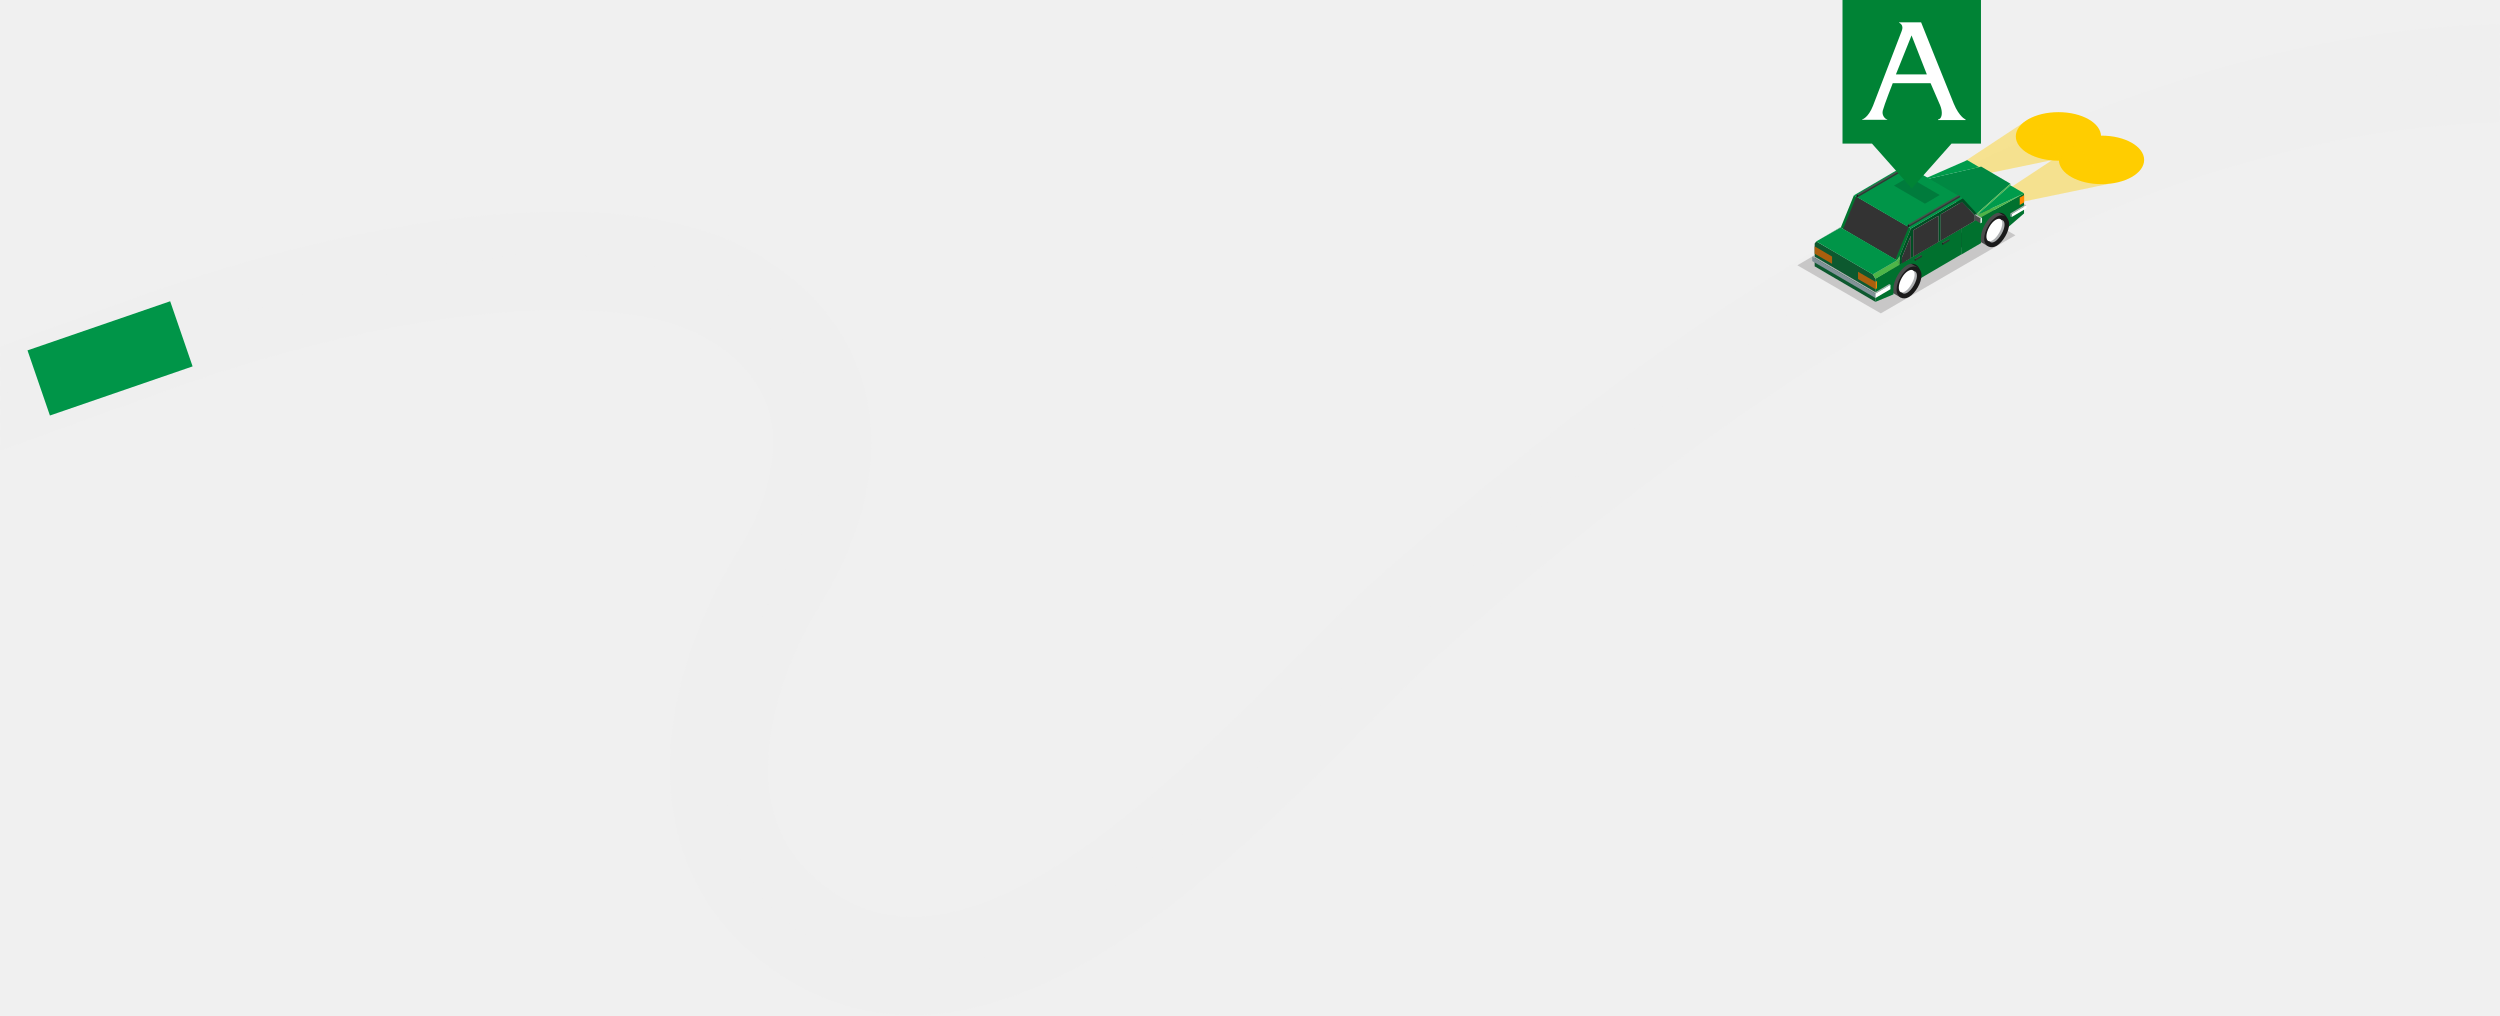
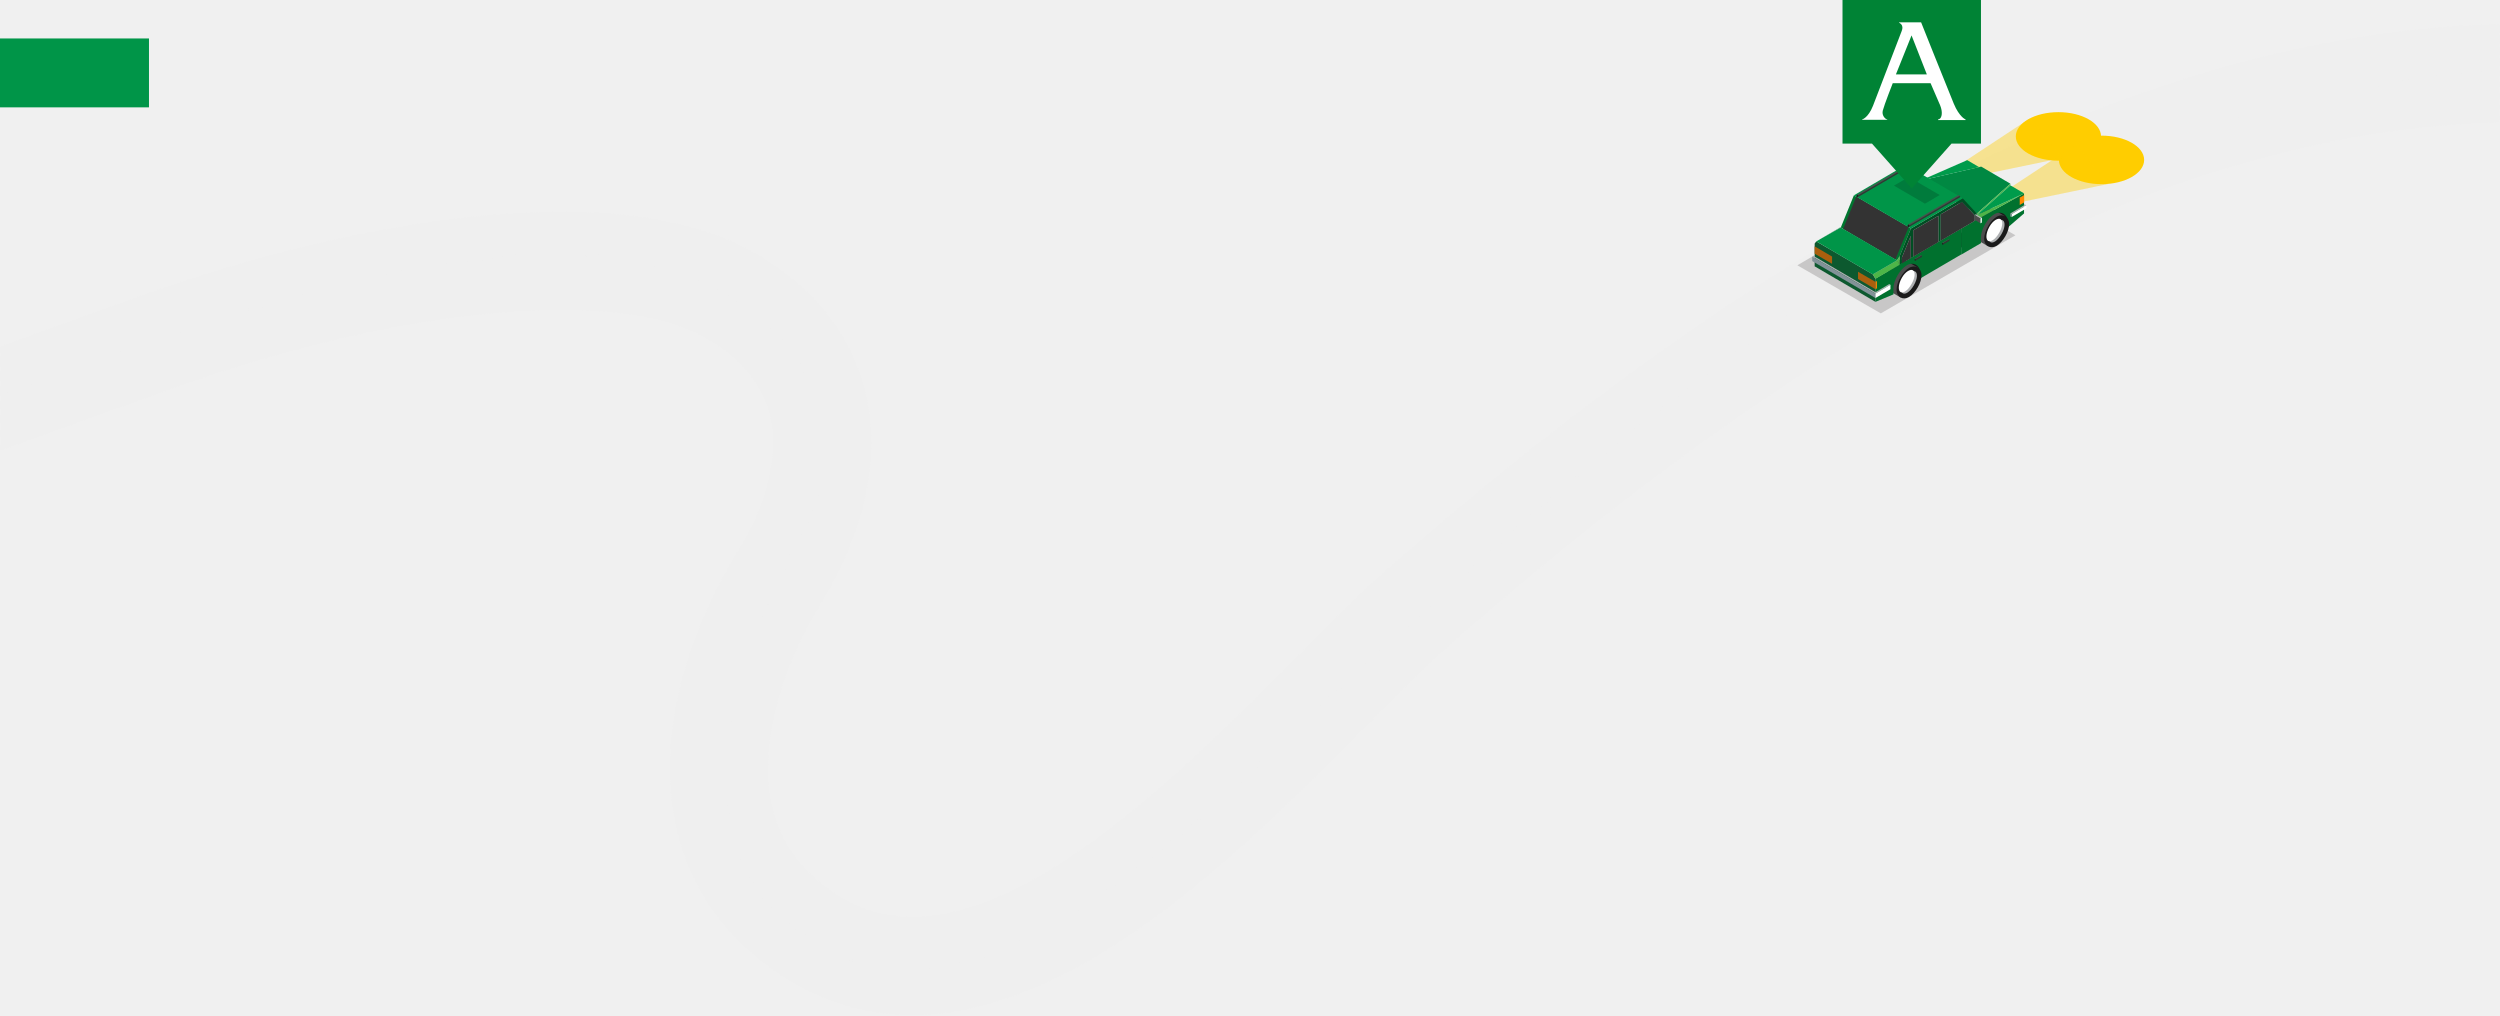
<svg xmlns="http://www.w3.org/2000/svg" width="1300px" height="528px" viewBox="0 0 1300 528" version="1.1" class="illustration illustration10">
  <g id="Page-1" stroke="none" stroke-width="1" fill="none" fill-rule="evenodd">
    <g id="KASKO_Form_1_3" transform="translate(0, -168)">
      <g id="Group-2" transform="translate(-1, 168)">
        <path d="M92.232,201.497 C204.95,160.98 318.02,149.121 365.606,174.5 C387.671,186.268 399.376,201.889 402.278,220.752 C405.214,239.842 399.205,263.006 384.376,287.157 C362.769,322.345 349.499,362.052 349.37,398.864 C349.207,445.094 369.551,484.315 411.338,509.776 C449.22,532.858 491.775,533.082 536.791,514.587 C578.478,497.46 620.113,466.06 669.522,418.964 C683.279,405.851 689.162,399.989 717.015,371.937 C735.545,353.273 745.119,343.932 753.971,336.126 C953.874,159.854 1134.509,69.524 1295.342,63.762 C1296.524,63.719 1298.294,63.666 1300.652,63.602 L1300.948,12.582 C1297.188,12.677 1294.365,12.761 1292.481,12.832 C1118.339,19.41 927.768,114.878 720.241,297.874 C710.246,306.687 700.166,316.522 680.824,336.003 C653.358,363.667 647.61,369.394 634.334,382.048 C589.158,425.109 551.798,453.285 517.41,467.413 C486.337,480.179 460.556,480.044 437.874,466.224 C411.884,450.388 400.267,427.992 400.369,399.043 C400.463,372.506 410.789,341.606 427.836,313.843 C472.187,241.616 460.778,167.458 389.606,129.5 C355.566,111.345 306.1,106.474 246.134,112.764 C192.732,118.365 132.411,132.86 74.98,153.503 C57.809,159.675 33.171,168.554 1.065,180.138 L1.309,234.282 C40.562,220.104 70.869,209.175 92.232,201.497 Z" id="Path-6" fill="#EFEFEF" fill-rule="nonzero" />
-         <g id="Path" transform="translate(0, 36)">
-           <path d="M0.605,169.455 C167.55,105.756 281.873,83.604 343.576,102.997 C441.242,133.693 435.937,203.075 420.914,234.977 C405.891,266.879 338.463,383.869 411.952,444.89 C485.441,505.912 575.494,430.867 625.056,389.286 C674.618,347.705 904.362,107.077 1079.963,49.476 C1166.924,20.95 1240.433,4.502 1300.491,0.133" id="Path-5" stroke="#EFEFEF" />
-           <rect id="Rectangle" fill="#009548" transform="translate(58.22248, 150.3579) rotate(-19) translate(-58.22248, -150.3579) " x="18.989" y="132.447" width="78.467" height="35.823" />
+         <g transform="translate(0, 36)">
+           <path class="path10" d="M0.605,169.455 C167.55,105.756 281.873,83.604 343.576,102.997 C441.242,133.693 435.937,203.075 420.914,234.977 C405.891,266.879 338.463,383.869 411.952,444.89 C485.441,505.912 575.494,430.867 625.056,389.286 C674.618,347.705 904.362,107.077 1079.963,49.476 C1166.924,20.95 1240.433,4.502 1300.491,0.133" id="Path-5" stroke="#EFEFEF" />
+           <g class="change10">
+             <rect class="rect10" y="-16" fill="#009548" width="78.467" height="35.823" />
+           </g>
        </g>
        <g id="Car" transform="translate(935.1061, 0)">
-           <g id="Group-5" transform="translate(88, 58)" fill="#FFCD00">
-             <path d="M92.851,25.15 C92.851,32.119 82.928,37.768 70.686,37.768 C58.445,37.768 48.521,32.119 48.521,25.15 C48.521,18.181 58.445,12.531 70.686,12.531 C82.928,12.531 92.851,18.181 92.851,25.15" id="Fill-130" />
-             <path d="M70.437,12.938 C70.437,19.907 60.514,25.557 48.272,25.557 C36.031,25.557 26.108,19.907 26.108,12.938 C26.108,5.969 36.031,0.32 48.272,0.32 C60.514,0.32 70.437,5.969 70.437,12.938" id="Fill-132" />
-             <polygon id="Path-4" opacity="0.4" points="29.426 46.951 74.109 37.703 57.398 17.073 23.977 39.126" />
-             <polygon id="Path-4-Copy" opacity="0.4" points="5.449 33.435 50.133 24.187 33.422 3.557 0 25.61" />
+           <g class="car10">
+             <g id="Group-5" transform="translate(88, 58)" fill="#FFCD00">
+               <path d="M92.851,25.15 C92.851,32.119 82.928,37.768 70.686,37.768 C58.445,37.768 48.521,32.119 48.521,25.15 C48.521,18.181 58.445,12.531 70.686,12.531 C82.928,12.531 92.851,18.181 92.851,25.15" id="Fill-130" />
+               <path d="M70.437,12.938 C70.437,19.907 60.514,25.557 48.272,25.557 C36.031,25.557 26.108,19.907 26.108,12.938 C26.108,5.969 36.031,0.32 48.272,0.32 C60.514,0.32 70.437,5.969 70.437,12.938" id="Fill-132" />
+               <polygon id="Path-4" opacity="0.4" points="29.426 46.951 74.109 37.703 57.398 17.073 23.977 39.126" />
+               <polygon id="Path-4-Copy" opacity="0.4" points="5.449 33.435 50.133 24.187 33.422 3.557 0 25.61" />
+             </g>
+             <g transform="translate(0, 83)" fill-rule="nonzero">
+               <polygon id="Shape" fill="#231F20" opacity="0.195" points="113.905 39.344 43.91 79.958 0.505 54.954 70.276 14.113" />
+               <polygon id="Shape" fill="#008842" points="64.446 10.936 96.103 3.63 111.304 12.525 93.861 28.09" />
+               <polygon id="Shape" fill="#009B4B" points="64.446 10.936 88.839 0.272 95.027 3.903" />
+               <polygon id="Shape" fill="#00752F" points="53.685 50.28 59.559 35.85 29.92 18.56 23.104 35.305 52.34 52.368" />
+               <polygon id="Shape" fill="#333333" points="51.532 51.914 58.348 35.169 31.13 19.241 24.315 36.031" />
+               <polygon id="Shape" fill="#1A1A1A" points="59.917 60.128 111.573 31.221 107.806 25.639 55.12 55.181" />
+               <path d="M54.178,71.699 C54.178,71.699 49.201,68.75 47.99,68.069 C46.779,67.388 45.927,65.982 45.927,64.03 C45.927,60.173 48.977,54.682 52.384,52.685 C53.999,51.732 55.613,51.732 56.824,52.459 C58.034,53.185 63.011,56.089 63.011,56.089 L54.178,71.699 Z" id="Shape" fill="#4D4D4D" />
+               <path d="M99.735,45.107 C99.735,45.107 94.758,42.157 93.547,41.477 C92.337,40.796 91.485,39.389 91.485,37.438 C91.485,33.581 94.534,28.09 97.942,26.093 C99.556,25.14 101.17,25.14 102.381,25.866 C103.592,26.592 108.569,29.497 108.569,29.497 L99.735,45.107 Z" id="Shape" fill="#4D4D4D" />
+               <polygon id="Shape" fill="#004E23" points="53.685 50.28 53.685 54.682 54.895 53.956 54.895 50.87 59.514 39.616 59.514 51.279 60.769 50.507 60.769 36.757 73.863 29.179 73.863 42.884 75.073 42.157 75.073 28.453 86.149 21.918 92.651 28.816 92.651 31.902 93.861 31.176 93.861 28.09 86.508 20.103 59.559 35.85" />
+               <path d="M41.13,73.968 L50.501,70.066 C50.501,69.884 50.456,67.116 50.456,67.116 C50.456,64.983 51.308,62.397 52.653,60.128 C53.909,57.949 55.613,55.998 57.406,54.954 C59.155,53.911 60.904,53.911 62.204,54.682 C63.505,55.454 64.357,56.996 64.357,58.993 C64.357,59.175 64.357,61.671 64.312,61.852 L85.7,49.327 L85.7,35.85 L63.908,48.556 L41.085,61.897 L41.13,73.968 Z" id="Shape" fill="#00712E" />
+               <g id="Group" transform="translate(51.87088, 55.54191)">
+                 <path d="M6.701,15.885 C5.132,16.793 3.518,16.838 2.307,16.158 C1.096,15.477 0.244,14.07 0.244,12.119 C0.244,10.122 1.052,7.717 2.307,5.584 C3.473,3.542 5.042,1.772 6.746,0.774 C8.36,-0.179 9.975,-0.179 11.185,0.547 C12.396,1.273 13.203,2.68 13.203,4.586 C13.203,6.446 12.486,8.761 11.275,10.848 C10.064,12.936 8.45,14.842 6.701,15.885 Z" id="Shape" fill="#1A1A1A" />
+                 <path d="M3.518,13.979 C2.307,13.299 2.128,10.258 4.146,6.628 C6.074,3.179 8.764,1.908 9.93,2.634 C11.185,3.361 11.275,6.174 9.302,9.668 C7.105,13.525 4.684,14.66 3.518,13.979 Z" id="Shape" fill="#AEB0B2" />
+                 <path d="M2.307,13.344 C1.096,12.663 0.917,9.623 2.935,5.993 C4.863,2.544 7.553,1.273 8.719,1.999 C9.975,2.725 10.064,5.539 8.091,9.033 C5.939,12.89 3.518,14.025 2.307,13.344 Z" id="Shape" fill="#FFFFFF" />
+               </g>
+               <path d="M85.7,49.418 L96.014,43.428 C96.014,43.247 95.969,40.751 95.969,40.569 C95.969,38.436 96.821,35.85 98.166,33.581 C99.421,31.403 101.125,29.451 102.919,28.407 C104.668,27.364 106.416,27.364 107.717,28.135 C109.017,28.907 109.869,30.45 109.869,32.446 C109.869,32.446 109.869,35.169 109.824,35.396 L118.389,27.999 L118.389,17.562 L93.816,31.176 L85.656,35.94 L85.7,49.418 Z" id="Shape" fill="#00712E" />
+               <g id="Group" transform="translate(97.60758, 28.76808)">
+                 <path d="M6.522,16.067 C4.953,16.974 3.338,17.02 2.128,16.339 C0.917,15.658 0.065,14.252 0.065,12.3 C0.065,10.304 0.872,7.898 2.128,5.766 C3.294,3.724 4.863,1.954 6.567,0.955 C8.181,0.002 9.795,0.002 11.006,0.729 C12.217,1.455 13.024,2.861 13.024,4.767 C13.024,6.628 12.306,8.942 11.096,11.03 C9.885,13.117 8.271,15.023 6.522,16.067 Z" id="Shape" fill="#1A1A1A" />
+                 <path d="M3.338,14.161 C2.128,13.48 1.948,10.44 3.966,6.809 C5.894,3.361 8.585,2.09 9.751,2.816 C11.006,3.542 11.096,6.356 9.123,9.85 C6.926,13.707 4.504,14.842 3.338,14.161 Z" id="Shape" fill="#AEB0B2" />
+                 <path d="M2.128,13.525 C0.917,12.845 0.738,9.804 2.756,6.174 C4.684,2.725 7.374,1.455 8.54,2.181 C9.795,2.907 9.885,5.72 7.912,9.214 C5.715,13.072 3.294,14.161 2.128,13.525 Z" id="Shape" fill="#FFFFFF" />
+               </g>
+               <polygon id="Shape" fill="#0D592F" points="41.13 61.988 39.74 59.674 10.369 42.52 9.517 43.655 9.517 55.499 41.13 73.968" />
+               <polygon id="Shape" fill="#AEB0B2" points="9.517 49.736 9.517 50.416 41.13 68.931 48.304 64.711 48.932 65.074 41.13 69.657 8.262 50.462" />
+               <polygon id="Shape" fill="#829298" points="8.262 50.462 8.262 52.776 41.13 71.972 41.13 69.657" />
+               <path d="M41.13,71.972 C41.309,71.836 48.932,67.388 48.932,67.388 L48.932,65.074 L41.13,69.657 L41.13,71.972 Z" id="Shape" fill="#FFFFFF" />
+               <polygon id="Shape" fill="#009548" points="29.92 18.56 56.868 2.768 86.508 20.103 59.559 35.85" />
+               <g id="Group" transform="translate(61.30753, 49.46352)">
+                 <polygon id="Shape" fill="#4D4D4D" points="0.538 2.36 0.224 2.178 3.632 0.182 3.991 0.363" />
+                 <polygon id="Shape" fill="#333333" points="0.538 3.131 0.538 2.36 3.991 0.363 3.991 1.134" />
+                 <polygon id="Shape" fill="#1A1A1A" points="0.224 2.178 0.653 2.36 0.653 3.177 0.224 2.995" />
+               </g>
+               <g id="Group" transform="translate(75.65629, 41.29523)">
+                 <polygon id="Shape" fill="#4D4D4D" points="0.538 2.178 0.179 1.997 3.632 0 3.946 0.182" />
+                 <polygon id="Shape" fill="#333333" points="0.538 2.95 0.538 2.178 3.946 0.182 3.946 0.953" />
+                 <polygon id="Shape" fill="#1A1A1A" points="0.179 1.997 0.67 2.178 0.67 2.995 0.179 2.814" />
+               </g>
+               <polygon id="Shape" fill="#AEB0B2" points="111.887 28.362 111.214 27.999 118.434 23.733 118.434 23.098 119.644 23.779" />
+               <polygon id="Shape" fill="#FFFFFF" points="111.887 29.905 111.887 28.362 119.644 23.779 119.644 25.322" />
+               <polygon id="Shape" fill="#829298" points="111.214 27.999 111.887 28.362 111.887 29.905 111.214 29.542" />
+               <polygon id="Shape" fill="#FF8900" points="41.13 63.577 41.892 63.123 41.892 66.935 41.13 67.388" />
+               <g id="Group" transform="translate(57.27194, 18.15175)">
+                 <polygon id="Shape" fill="#4D4D4D" points="1.569 15.974 0.897 15.565 26.994 0.318 27.621 0.726" />
+                 <polygon id="Shape" fill="#333333" points="1.076 17.017 1.569 15.974 27.621 0.726 28.07 1.271" />
+                 <polygon id="Shape" fill="#1A1A1A" points="0.897 15.565 1.569 15.974 1.076 17.017 0.404 16.609" />
+               </g>
+               <g id="Group" transform="translate(30.8164, 2.722762)">
+                 <polygon id="Shape" fill="#4D4D4D" points="1.435 15.837 0.807 15.474 26.859 0.227 27.532 0.635" />
+                 <polygon id="Shape" fill="#333333" points="0.986 16.881 1.435 15.837 27.532 0.635 27.935 1.134" />
+                 <polygon id="Shape" fill="#1A1A1A" points="0.807 15.474 1.435 15.837 0.986 16.881 0.314 16.518" />
+               </g>
+               <polygon id="Shape" fill="#4EB548" points="41.13 61.988 39.74 59.674 52.34 52.368 53.685 54.682" />
+               <polygon id="Shape" fill="#009548" points="10.369 42.52 22.925 35.214 23.104 35.305 52.34 52.368 39.74 59.674" />
+               <polyline id="Shape" fill="#B3B3B3" points="11.759 41.704 23.238 34.987 23.104 35.305" />
+               <polygon id="Shape" fill="#4EB548" points="52.34 52.368 53.685 50.28 53.685 54.682" />
+               <polygon id="Shape" fill="#AA5F0E" points="32.072 58.312 32.072 62.079 41.13 67.388 41.13 63.577" />
+               <polygon id="Shape" fill="#AA5F0E" points="9.517 45.107 9.517 48.919 18.575 54.183 18.575 50.416" />
+               <polygon id="Shape" fill="#333333" points="54.895 50.87 59.514 39.616 59.514 51.279 54.895 53.956" />
+               <polygon id="Shape" fill="#333333" points="60.769 50.507 60.769 36.757 73.863 29.179 73.863 42.884" />
+               <polygon id="Shape" fill="#333333" points="75.073 28.453 86.149 21.918 92.651 28.816 92.651 31.902 75.073 42.157" />
+               <polygon id="Shape" fill="#4EB548" points="93.861 28.816 93.861 31.176 118.434 17.562" />
+               <polygon id="Shape" fill="#4EB548" points="93.861 28.09 93.861 28.816 111.304 13.387 111.304 12.525" />
+               <g id="Group" transform="translate(92.24706, 28.13521)">
+                 <polygon id="Shape" fill="#AEB0B2" points="3.498 2.496 4.215 2.087 1.076 0.272 0.404 0.681" />
+                 <polygon id="Shape" fill="#4D4D4D" points="3.498 4.992 3.498 2.496 0.404 0.681 0.404 3.131" />
+                 <polygon id="Shape" fill="#FFFFFF" points="4.215 2.087 3.498 2.496 3.498 4.992 4.215 4.583" />
+               </g>
+               <polygon id="Shape" fill="#009B4B" points="93.861 28.816 111.304 13.387 118.434 17.562" />
+               <polygon id="Shape" fill="#FF8900" points="116.147 23.597 118.434 22.236 118.434 18.469 116.147 19.785" />
+               <polygon id="Shape" fill="#007B3C" points="58.438 9.03 50.77 13.523 54.851 15.928 60.5 19.195 66.868 22.917 74.535 18.424" />
+             </g>
          </g>
-           <g id="Car3" transform="translate(0, 83)" fill-rule="nonzero">
-             <polygon id="Shape" fill="#231F20" opacity="0.195" points="113.905 39.344 43.91 79.958 0.505 54.954 70.276 14.113" />
-             <polygon id="Shape" fill="#008842" points="64.446 10.936 96.103 3.63 111.304 12.525 93.861 28.09" />
-             <polygon id="Shape" fill="#009B4B" points="64.446 10.936 88.839 0.272 95.027 3.903" />
-             <polygon id="Shape" fill="#00752F" points="53.685 50.28 59.559 35.85 29.92 18.56 23.104 35.305 52.34 52.368" />
-             <polygon id="Shape" fill="#333333" points="51.532 51.914 58.348 35.169 31.13 19.241 24.315 36.031" />
-             <polygon id="Shape" fill="#1A1A1A" points="59.917 60.128 111.573 31.221 107.806 25.639 55.12 55.181" />
-             <path d="M54.178,71.699 C54.178,71.699 49.201,68.75 47.99,68.069 C46.779,67.388 45.927,65.982 45.927,64.03 C45.927,60.173 48.977,54.682 52.384,52.685 C53.999,51.732 55.613,51.732 56.824,52.459 C58.034,53.185 63.011,56.089 63.011,56.089 L54.178,71.699 Z" id="Shape" fill="#4D4D4D" />
-             <path d="M99.735,45.107 C99.735,45.107 94.758,42.157 93.547,41.477 C92.337,40.796 91.485,39.389 91.485,37.438 C91.485,33.581 94.534,28.09 97.942,26.093 C99.556,25.14 101.17,25.14 102.381,25.866 C103.592,26.592 108.569,29.497 108.569,29.497 L99.735,45.107 Z" id="Shape" fill="#4D4D4D" />
-             <polygon id="Shape" fill="#004E23" points="53.685 50.28 53.685 54.682 54.895 53.956 54.895 50.87 59.514 39.616 59.514 51.279 60.769 50.507 60.769 36.757 73.863 29.179 73.863 42.884 75.073 42.157 75.073 28.453 86.149 21.918 92.651 28.816 92.651 31.902 93.861 31.176 93.861 28.09 86.508 20.103 59.559 35.85" />
-             <path d="M41.13,73.968 L50.501,70.066 C50.501,69.884 50.456,67.116 50.456,67.116 C50.456,64.983 51.308,62.397 52.653,60.128 C53.909,57.949 55.613,55.998 57.406,54.954 C59.155,53.911 60.904,53.911 62.204,54.682 C63.505,55.454 64.357,56.996 64.357,58.993 C64.357,59.175 64.357,61.671 64.312,61.852 L85.7,49.327 L85.7,35.85 L63.908,48.556 L41.085,61.897 L41.13,73.968 Z" id="Shape" fill="#00712E" />
-             <g id="Group" transform="translate(51.87088, 55.54191)">
-               <path d="M6.701,15.885 C5.132,16.793 3.518,16.838 2.307,16.158 C1.096,15.477 0.244,14.07 0.244,12.119 C0.244,10.122 1.052,7.717 2.307,5.584 C3.473,3.542 5.042,1.772 6.746,0.774 C8.36,-0.179 9.975,-0.179 11.185,0.547 C12.396,1.273 13.203,2.68 13.203,4.586 C13.203,6.446 12.486,8.761 11.275,10.848 C10.064,12.936 8.45,14.842 6.701,15.885 Z" id="Shape" fill="#1A1A1A" />
-               <path d="M3.518,13.979 C2.307,13.299 2.128,10.258 4.146,6.628 C6.074,3.179 8.764,1.908 9.93,2.634 C11.185,3.361 11.275,6.174 9.302,9.668 C7.105,13.525 4.684,14.66 3.518,13.979 Z" id="Shape" fill="#AEB0B2" />
-               <path d="M2.307,13.344 C1.096,12.663 0.917,9.623 2.935,5.993 C4.863,2.544 7.553,1.273 8.719,1.999 C9.975,2.725 10.064,5.539 8.091,9.033 C5.939,12.89 3.518,14.025 2.307,13.344 Z" id="Shape" fill="#FFFFFF" />
-             </g>
-             <path d="M85.7,49.418 L96.014,43.428 C96.014,43.247 95.969,40.751 95.969,40.569 C95.969,38.436 96.821,35.85 98.166,33.581 C99.421,31.403 101.125,29.451 102.919,28.407 C104.668,27.364 106.416,27.364 107.717,28.135 C109.017,28.907 109.869,30.45 109.869,32.446 C109.869,32.446 109.869,35.169 109.824,35.396 L118.389,27.999 L118.389,17.562 L93.816,31.176 L85.656,35.94 L85.7,49.418 Z" id="Shape" fill="#00712E" />
-             <g id="Group" transform="translate(97.60758, 28.76808)">
-               <path d="M6.522,16.067 C4.953,16.974 3.338,17.02 2.128,16.339 C0.917,15.658 0.065,14.252 0.065,12.3 C0.065,10.304 0.872,7.898 2.128,5.766 C3.294,3.724 4.863,1.954 6.567,0.955 C8.181,0.002 9.795,0.002 11.006,0.729 C12.217,1.455 13.024,2.861 13.024,4.767 C13.024,6.628 12.306,8.942 11.096,11.03 C9.885,13.117 8.271,15.023 6.522,16.067 Z" id="Shape" fill="#1A1A1A" />
-               <path d="M3.338,14.161 C2.128,13.48 1.948,10.44 3.966,6.809 C5.894,3.361 8.585,2.09 9.751,2.816 C11.006,3.542 11.096,6.356 9.123,9.85 C6.926,13.707 4.504,14.842 3.338,14.161 Z" id="Shape" fill="#AEB0B2" />
-               <path d="M2.128,13.525 C0.917,12.845 0.738,9.804 2.756,6.174 C4.684,2.725 7.374,1.455 8.54,2.181 C9.795,2.907 9.885,5.72 7.912,9.214 C5.715,13.072 3.294,14.161 2.128,13.525 Z" id="Shape" fill="#FFFFFF" />
-             </g>
-             <polygon id="Shape" fill="#0D592F" points="41.13 61.988 39.74 59.674 10.369 42.52 9.517 43.655 9.517 55.499 41.13 73.968" />
-             <polygon id="Shape" fill="#AEB0B2" points="9.517 49.736 9.517 50.416 41.13 68.931 48.304 64.711 48.932 65.074 41.13 69.657 8.262 50.462" />
-             <polygon id="Shape" fill="#829298" points="8.262 50.462 8.262 52.776 41.13 71.972 41.13 69.657" />
-             <path d="M41.13,71.972 C41.309,71.836 48.932,67.388 48.932,67.388 L48.932,65.074 L41.13,69.657 L41.13,71.972 Z" id="Shape" fill="#FFFFFF" />
-             <polygon id="Shape" fill="#009548" points="29.92 18.56 56.868 2.768 86.508 20.103 59.559 35.85" />
-             <g id="Group" transform="translate(61.30753, 49.46352)">
-               <polygon id="Shape" fill="#4D4D4D" points="0.538 2.36 0.224 2.178 3.632 0.182 3.991 0.363" />
-               <polygon id="Shape" fill="#333333" points="0.538 3.131 0.538 2.36 3.991 0.363 3.991 1.134" />
-               <polygon id="Shape" fill="#1A1A1A" points="0.224 2.178 0.653 2.36 0.653 3.177 0.224 2.995" />
-             </g>
-             <g id="Group" transform="translate(75.65629, 41.29523)">
-               <polygon id="Shape" fill="#4D4D4D" points="0.538 2.178 0.179 1.997 3.632 0 3.946 0.182" />
-               <polygon id="Shape" fill="#333333" points="0.538 2.95 0.538 2.178 3.946 0.182 3.946 0.953" />
-               <polygon id="Shape" fill="#1A1A1A" points="0.179 1.997 0.67 2.178 0.67 2.995 0.179 2.814" />
-             </g>
-             <polygon id="Shape" fill="#AEB0B2" points="111.887 28.362 111.214 27.999 118.434 23.733 118.434 23.098 119.644 23.779" />
-             <polygon id="Shape" fill="#FFFFFF" points="111.887 29.905 111.887 28.362 119.644 23.779 119.644 25.322" />
-             <polygon id="Shape" fill="#829298" points="111.214 27.999 111.887 28.362 111.887 29.905 111.214 29.542" />
-             <polygon id="Shape" fill="#FF8900" points="41.13 63.577 41.892 63.123 41.892 66.935 41.13 67.388" />
-             <g id="Group" transform="translate(57.27194, 18.15175)">
-               <polygon id="Shape" fill="#4D4D4D" points="1.569 15.974 0.897 15.565 26.994 0.318 27.621 0.726" />
-               <polygon id="Shape" fill="#333333" points="1.076 17.017 1.569 15.974 27.621 0.726 28.07 1.271" />
-               <polygon id="Shape" fill="#1A1A1A" points="0.897 15.565 1.569 15.974 1.076 17.017 0.404 16.609" />
-             </g>
-             <g id="Group" transform="translate(30.8164, 2.722762)">
-               <polygon id="Shape" fill="#4D4D4D" points="1.435 15.837 0.807 15.474 26.859 0.227 27.532 0.635" />
-               <polygon id="Shape" fill="#333333" points="0.986 16.881 1.435 15.837 27.532 0.635 27.935 1.134" />
-               <polygon id="Shape" fill="#1A1A1A" points="0.807 15.474 1.435 15.837 0.986 16.881 0.314 16.518" />
-             </g>
-             <polygon id="Shape" fill="#4EB548" points="41.13 61.988 39.74 59.674 52.34 52.368 53.685 54.682" />
-             <polygon id="Shape" fill="#009548" points="10.369 42.52 22.925 35.214 23.104 35.305 52.34 52.368 39.74 59.674" />
-             <polyline id="Shape" fill="#B3B3B3" points="11.759 41.704 23.238 34.987 23.104 35.305" />
-             <polygon id="Shape" fill="#4EB548" points="52.34 52.368 53.685 50.28 53.685 54.682" />
-             <polygon id="Shape" fill="#AA5F0E" points="32.072 58.312 32.072 62.079 41.13 67.388 41.13 63.577" />
-             <polygon id="Shape" fill="#AA5F0E" points="9.517 45.107 9.517 48.919 18.575 54.183 18.575 50.416" />
-             <polygon id="Shape" fill="#333333" points="54.895 50.87 59.514 39.616 59.514 51.279 54.895 53.956" />
-             <polygon id="Shape" fill="#333333" points="60.769 50.507 60.769 36.757 73.863 29.179 73.863 42.884" />
-             <polygon id="Shape" fill="#333333" points="75.073 28.453 86.149 21.918 92.651 28.816 92.651 31.902 75.073 42.157" />
-             <polygon id="Shape" fill="#4EB548" points="93.861 28.816 93.861 31.176 118.434 17.562" />
-             <polygon id="Shape" fill="#4EB548" points="93.861 28.09 93.861 28.816 111.304 13.387 111.304 12.525" />
-             <g id="Group" transform="translate(92.24706, 28.13521)">
-               <polygon id="Shape" fill="#AEB0B2" points="3.498 2.496 4.215 2.087 1.076 0.272 0.404 0.681" />
-               <polygon id="Shape" fill="#4D4D4D" points="3.498 4.992 3.498 2.496 0.404 0.681 0.404 3.131" />
-               <polygon id="Shape" fill="#FFFFFF" points="4.215 2.087 3.498 2.496 3.498 4.992 4.215 4.583" />
-             </g>
-             <polygon id="Shape" fill="#009B4B" points="93.861 28.816 111.304 13.387 118.434 17.562" />
-             <polygon id="Shape" fill="#FF8900" points="116.147 23.597 118.434 22.236 118.434 18.469 116.147 19.785" />
-             <polygon id="Shape" fill="#007B3C" points="58.438 9.03 50.77 13.523 54.851 15.928 60.5 19.195 66.868 22.917 74.535 18.424" />
-           </g>
-           <g id="Pin-Copy" transform="translate(24, 0)">
+           <g class="pin10" transform="translate(24, 0)">
            <path d="M0,0 L72,0 L72,74.67 L0,74.67 L0,0 Z M36.002,98 L15.321,74.67 L56.683,74.67 L36.002,98 Z" id="Combined-Shape" fill="#008335" />
            <path d="M27.77,38.686 L35.902,18.414 L43.856,38.704 L27.77,38.686 Z M62.07,60.703 C60.836,59.444 59.263,57.339 57.851,53.886 C55.17,47.446 40.871,11.615 40.871,11.615 L29.396,11.615 L29.396,11.759 C29.396,11.759 30.433,12.352 30.773,12.964 C31.166,13.665 31.362,14.673 30.808,16.04 C29.825,18.468 16.348,53.724 15.848,55.019 C13.345,61.35 10.182,62.124 10.182,62.124 L10.182,62.286 L23.283,62.286 L23.283,62.124 C23.283,62.124 22.997,62.052 22.819,61.962 C21.836,61.476 20.388,59.767 20.942,57.501 C21.693,54.515 26.125,43.255 26.125,43.255 L45.787,43.255 L50.773,54.785 C52.168,58.167 51.774,61.278 50.255,61.962 C49.933,62.106 49.665,62.124 49.665,62.124 L49.647,62.43 L64,62.43 L64,62.124 C64,62.124 62.963,61.638 62.07,60.703 L62.07,60.703 Z" id="Page-1" fill="#FFFFFF" />
          </g>
        </g>
      </g>
    </g>
  </g>
</svg>
